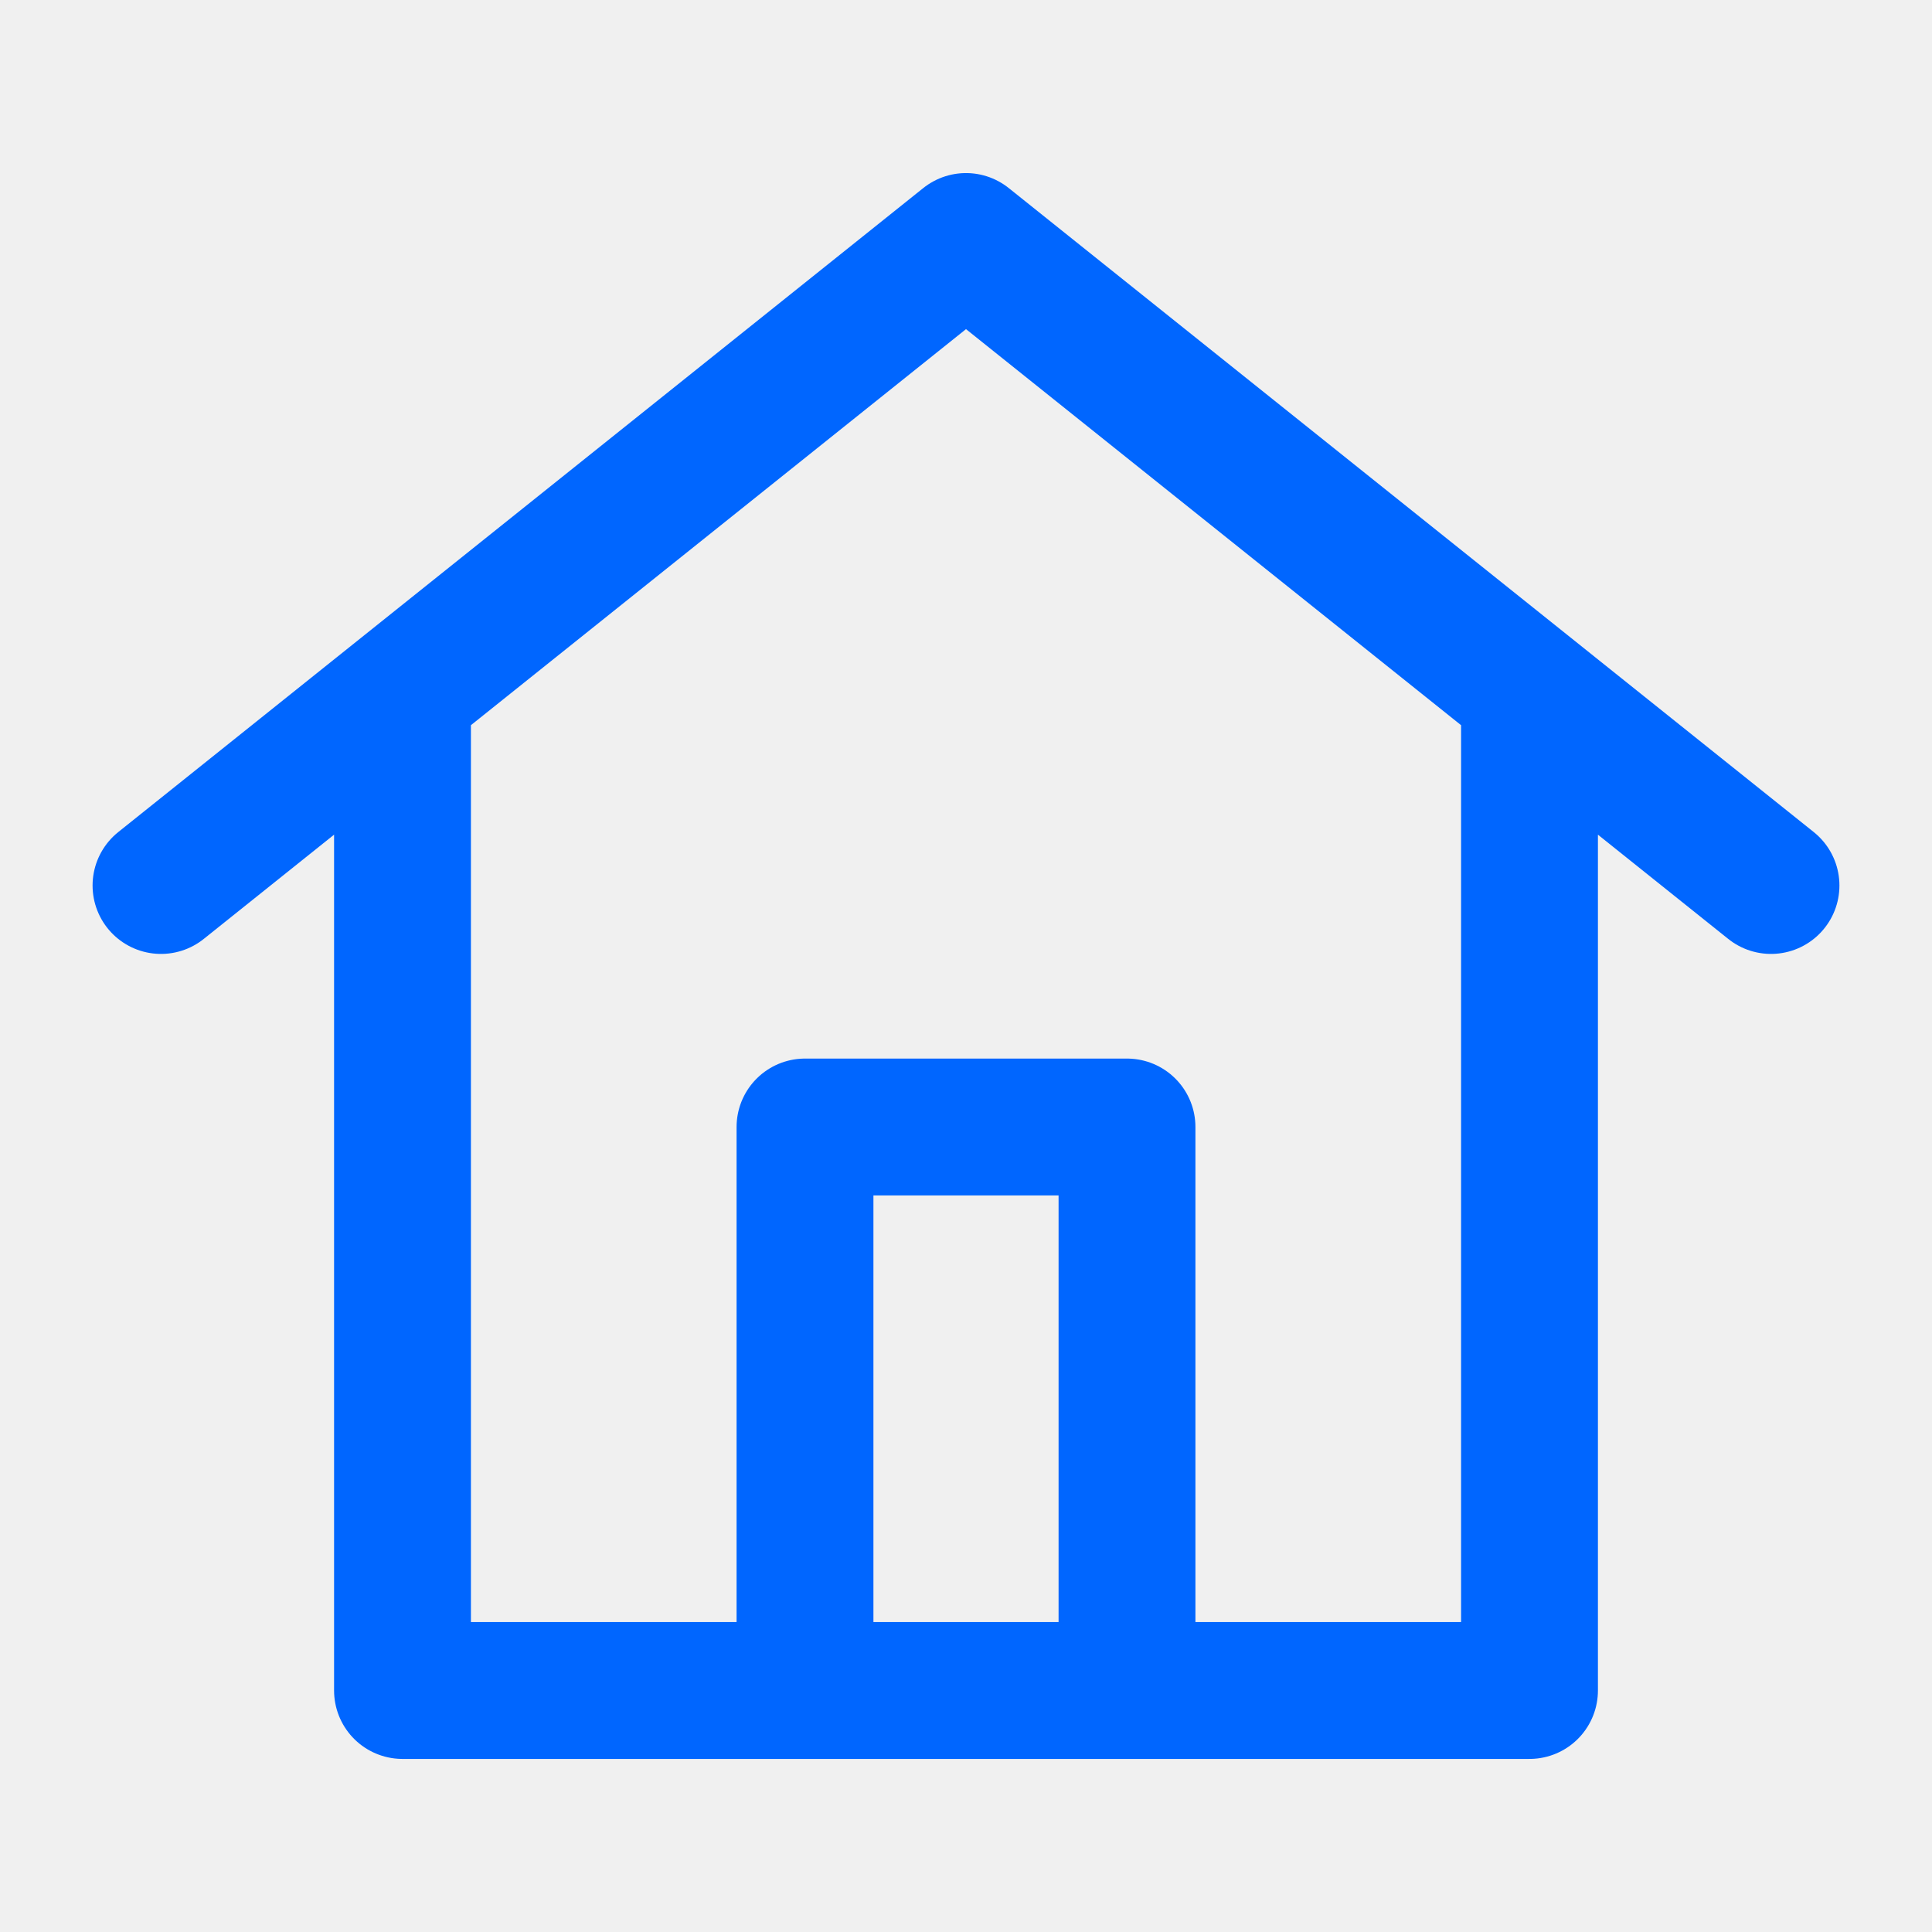
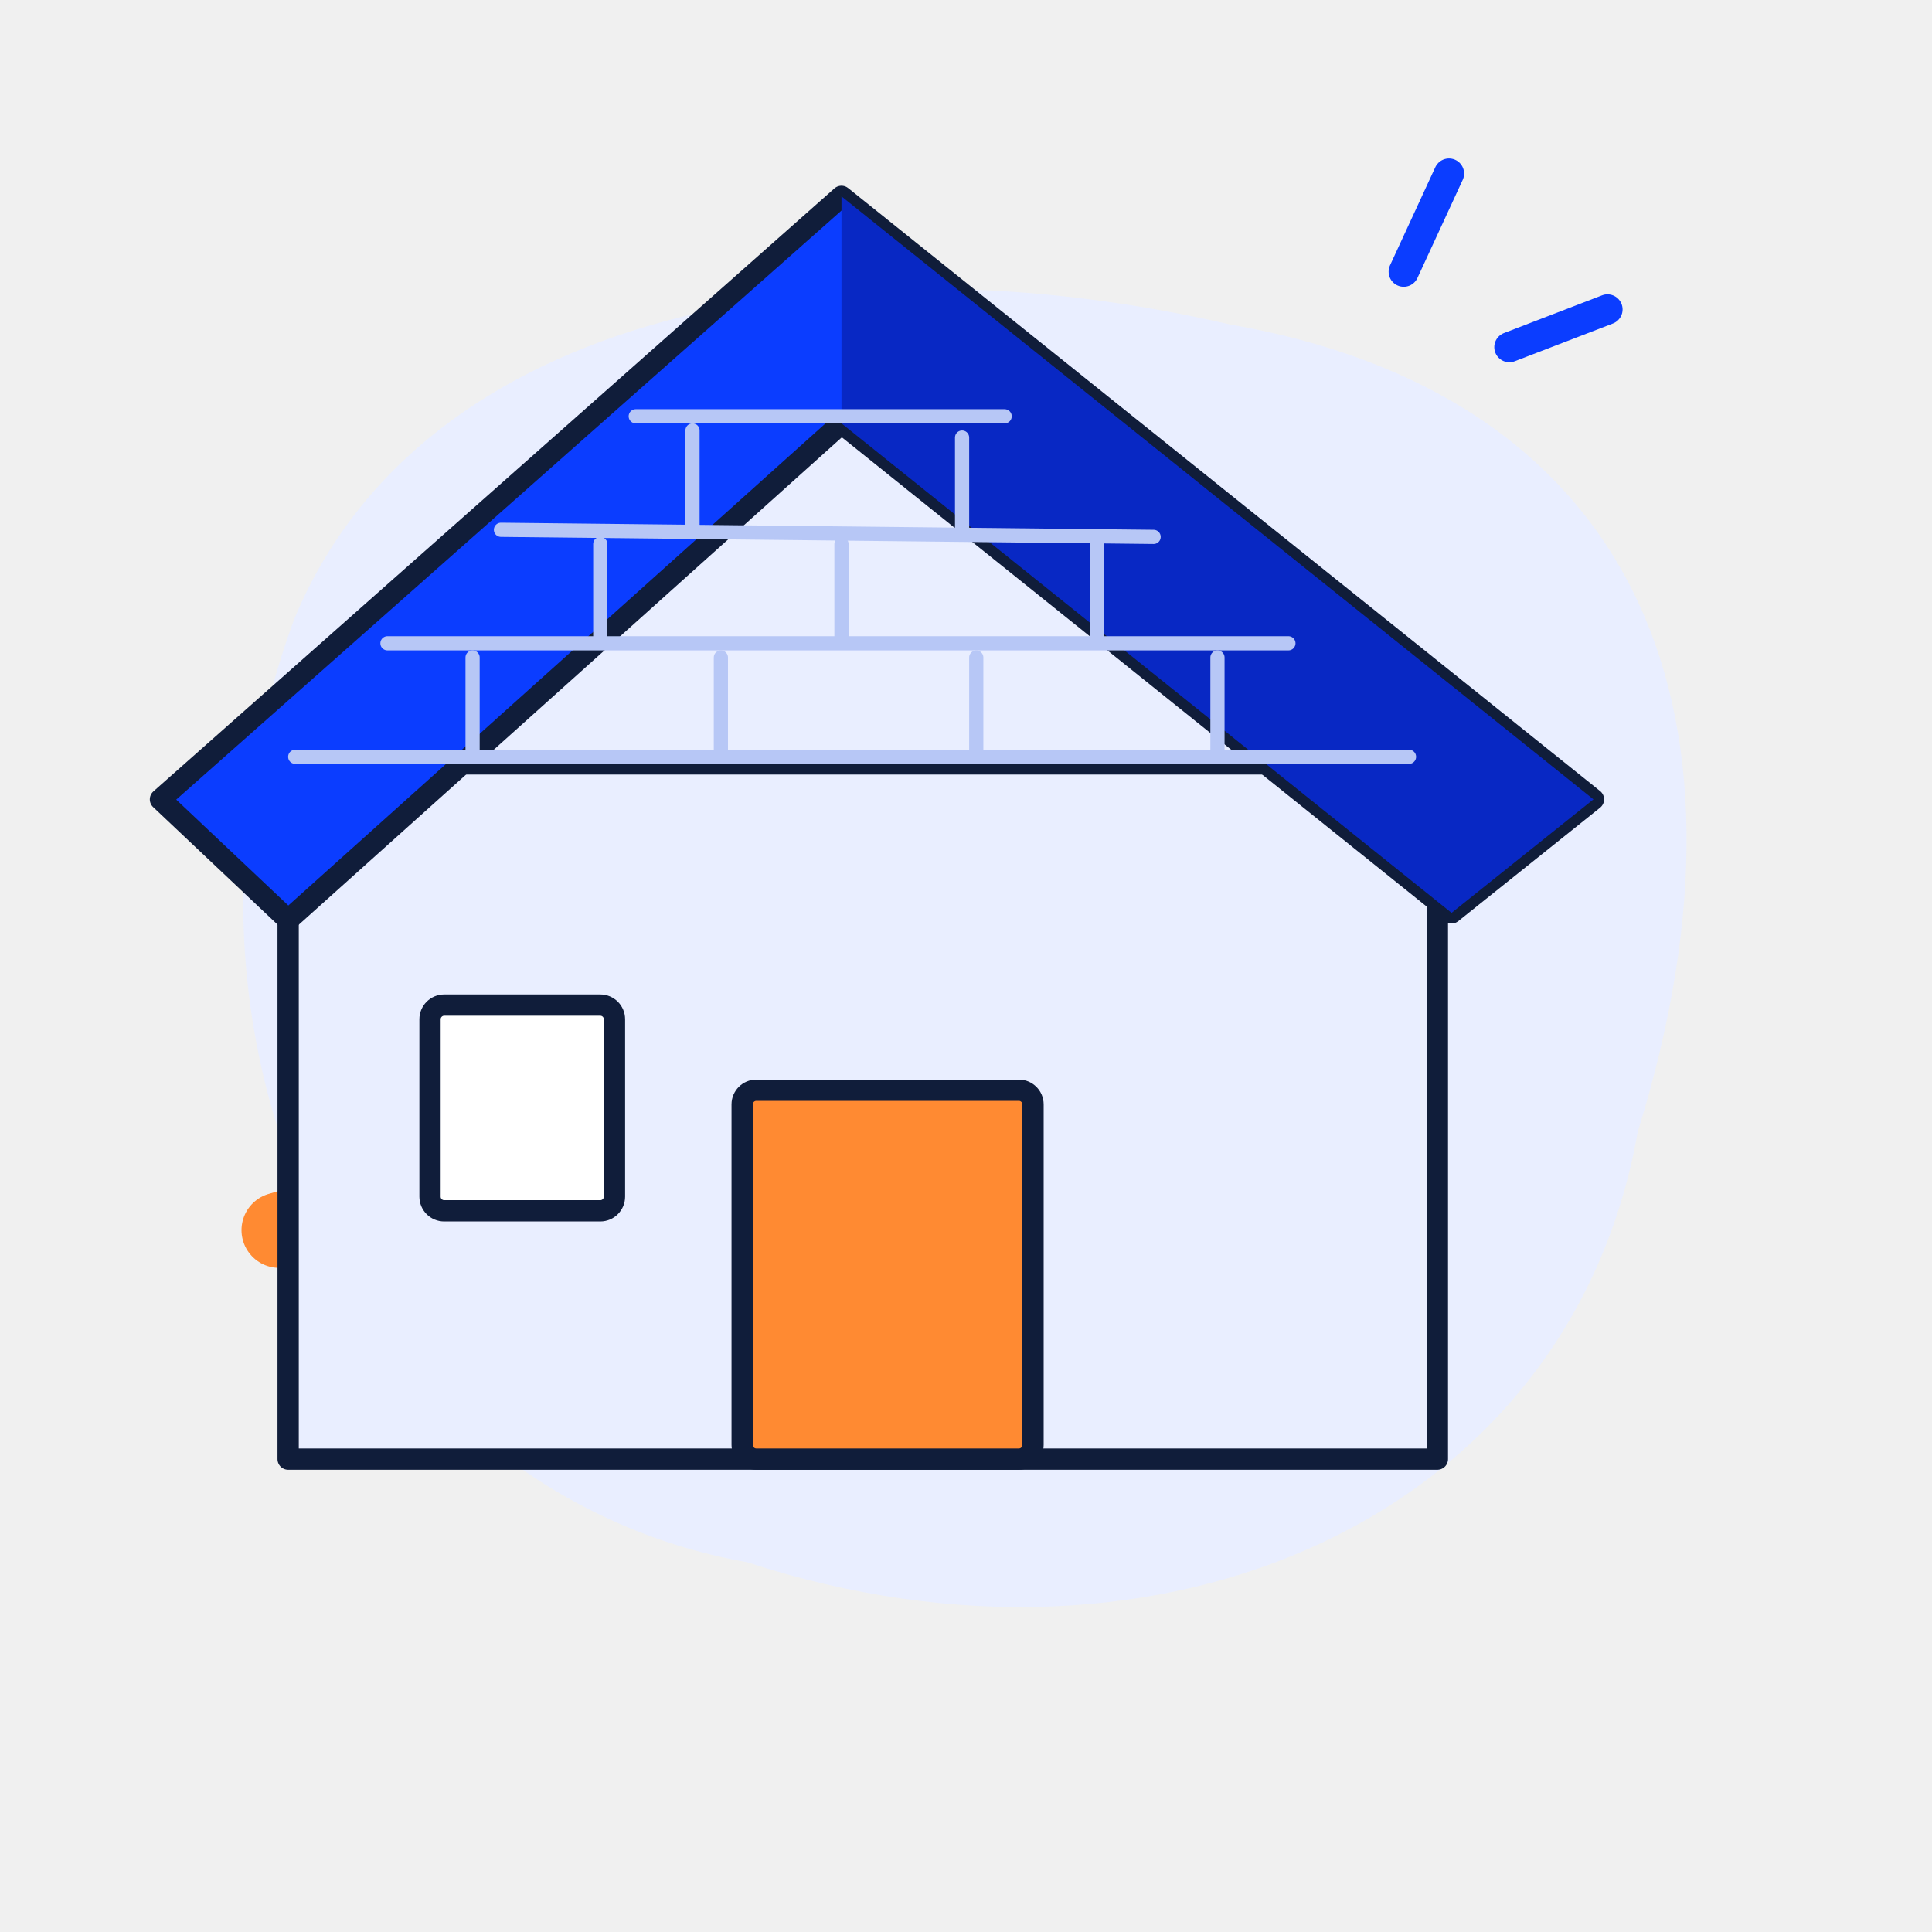
- <svg xmlns="http://www.w3.org/2000/svg" width="24" height="24" viewBox="0 0 24 24" fill="none" stroke="#0066ff" stroke-width="1.7" stroke-linecap="round" stroke-linejoin="round">
-   <path d="m2 11 10-8 10 8M5 9v12h14V9m-9 12v-7h4v7" />
+ <svg xmlns="http://www.w3.org/2000/svg" width="256" height="256" viewBox="0 0 256 256" fill="none">
+   <path d="M39 82C56 41 111 31 163 43C215 52 235 92 217 150C208 201 154 225 99 207C48 198 18 139 39 82Z" fill="#E9EEFF" stroke="none" stroke-width="3" stroke-linecap="round" stroke-linejoin="round" />
+   <path d="M37 163c26-8 51-5 71-5" fill="none" stroke="#FF8A32" stroke-width="10" stroke-linecap="round" stroke-linejoin="round" />
+   <path d="m186 36 6-13m8 23 13-5" fill="none" stroke="#0B3DFF" stroke-width="4" stroke-linecap="round" stroke-linejoin="round" />
+   <g transform="translate(-6 -5) scale(0.94) rotate(0 128 128)">
+     <path d="M47 113h162v98H47Z" fill="#E9EEFF" stroke="#101D3A" stroke-width="3" stroke-linecap="round" stroke-linejoin="round" />
+     <path d="M29 118 125 33l106 85-20 16-86-69-78 70Z" fill="#0B3DFF" stroke="#101D3A" stroke-width="3" stroke-linecap="round" stroke-linejoin="round" />
+     <path d="M125 33 231 118l-20 16-86-69Z" fill="#0828C4" stroke="none" stroke-width="3" stroke-linecap="round" stroke-linejoin="round" />
+     <path d="M77 80l92 1" fill="none" stroke="#B7C7F6" stroke-width="2" stroke-linecap="round" stroke-linejoin="round" />
+     <path d="M61 96h127" fill="none" stroke="#B7C7F6" stroke-width="2" stroke-linecap="round" stroke-linejoin="round" />
+     <path d="M48 112h157" fill="none" stroke="#B7C7F6" stroke-width="2" stroke-linecap="round" stroke-linejoin="round" />
+     <path d="M96 64h52" fill="none" stroke="#B7C7F6" stroke-width="2" stroke-linecap="round" stroke-linejoin="round" />
+     <path d="M104 66v14" fill="none" stroke="#B7C7F6" stroke-width="2" stroke-linecap="round" stroke-linejoin="round" />
+     <path d="M142 67v13" fill="none" stroke="#B7C7F6" stroke-width="2" stroke-linecap="round" stroke-linejoin="round" />
+     <path d="M91 82v13" fill="none" stroke="#B7C7F6" stroke-width="2" stroke-linecap="round" stroke-linejoin="round" />
+     <path d="M125 82v13" fill="none" stroke="#B7C7F6" stroke-width="2" stroke-linecap="round" stroke-linejoin="round" />
+     <path d="M161 82v13" fill="none" stroke="#B7C7F6" stroke-width="2" stroke-linecap="round" stroke-linejoin="round" />
+     <path d="M73 98v13" fill="none" stroke="#B7C7F6" stroke-width="2" stroke-linecap="round" stroke-linejoin="round" />
+     <path d="M108 98v13" fill="none" stroke="#B7C7F6" stroke-width="2" stroke-linecap="round" stroke-linejoin="round" />
+     <path d="M144 98v13" fill="none" stroke="#B7C7F6" stroke-width="2" stroke-linecap="round" stroke-linejoin="round" />
+     <path d="M178 98v13" fill="none" stroke="#B7C7F6" stroke-width="2" stroke-linecap="round" stroke-linejoin="round" />
+     <rect x="111" y="159" width="41" height="52" rx="2" fill="#FF8A32" stroke="#101D3A" stroke-width="3" />
+     <rect x="67" y="147" width="26" height="29" rx="2" fill="#FFFFFF" stroke="#101D3A" stroke-width="3" />
+   </g>
</svg>
